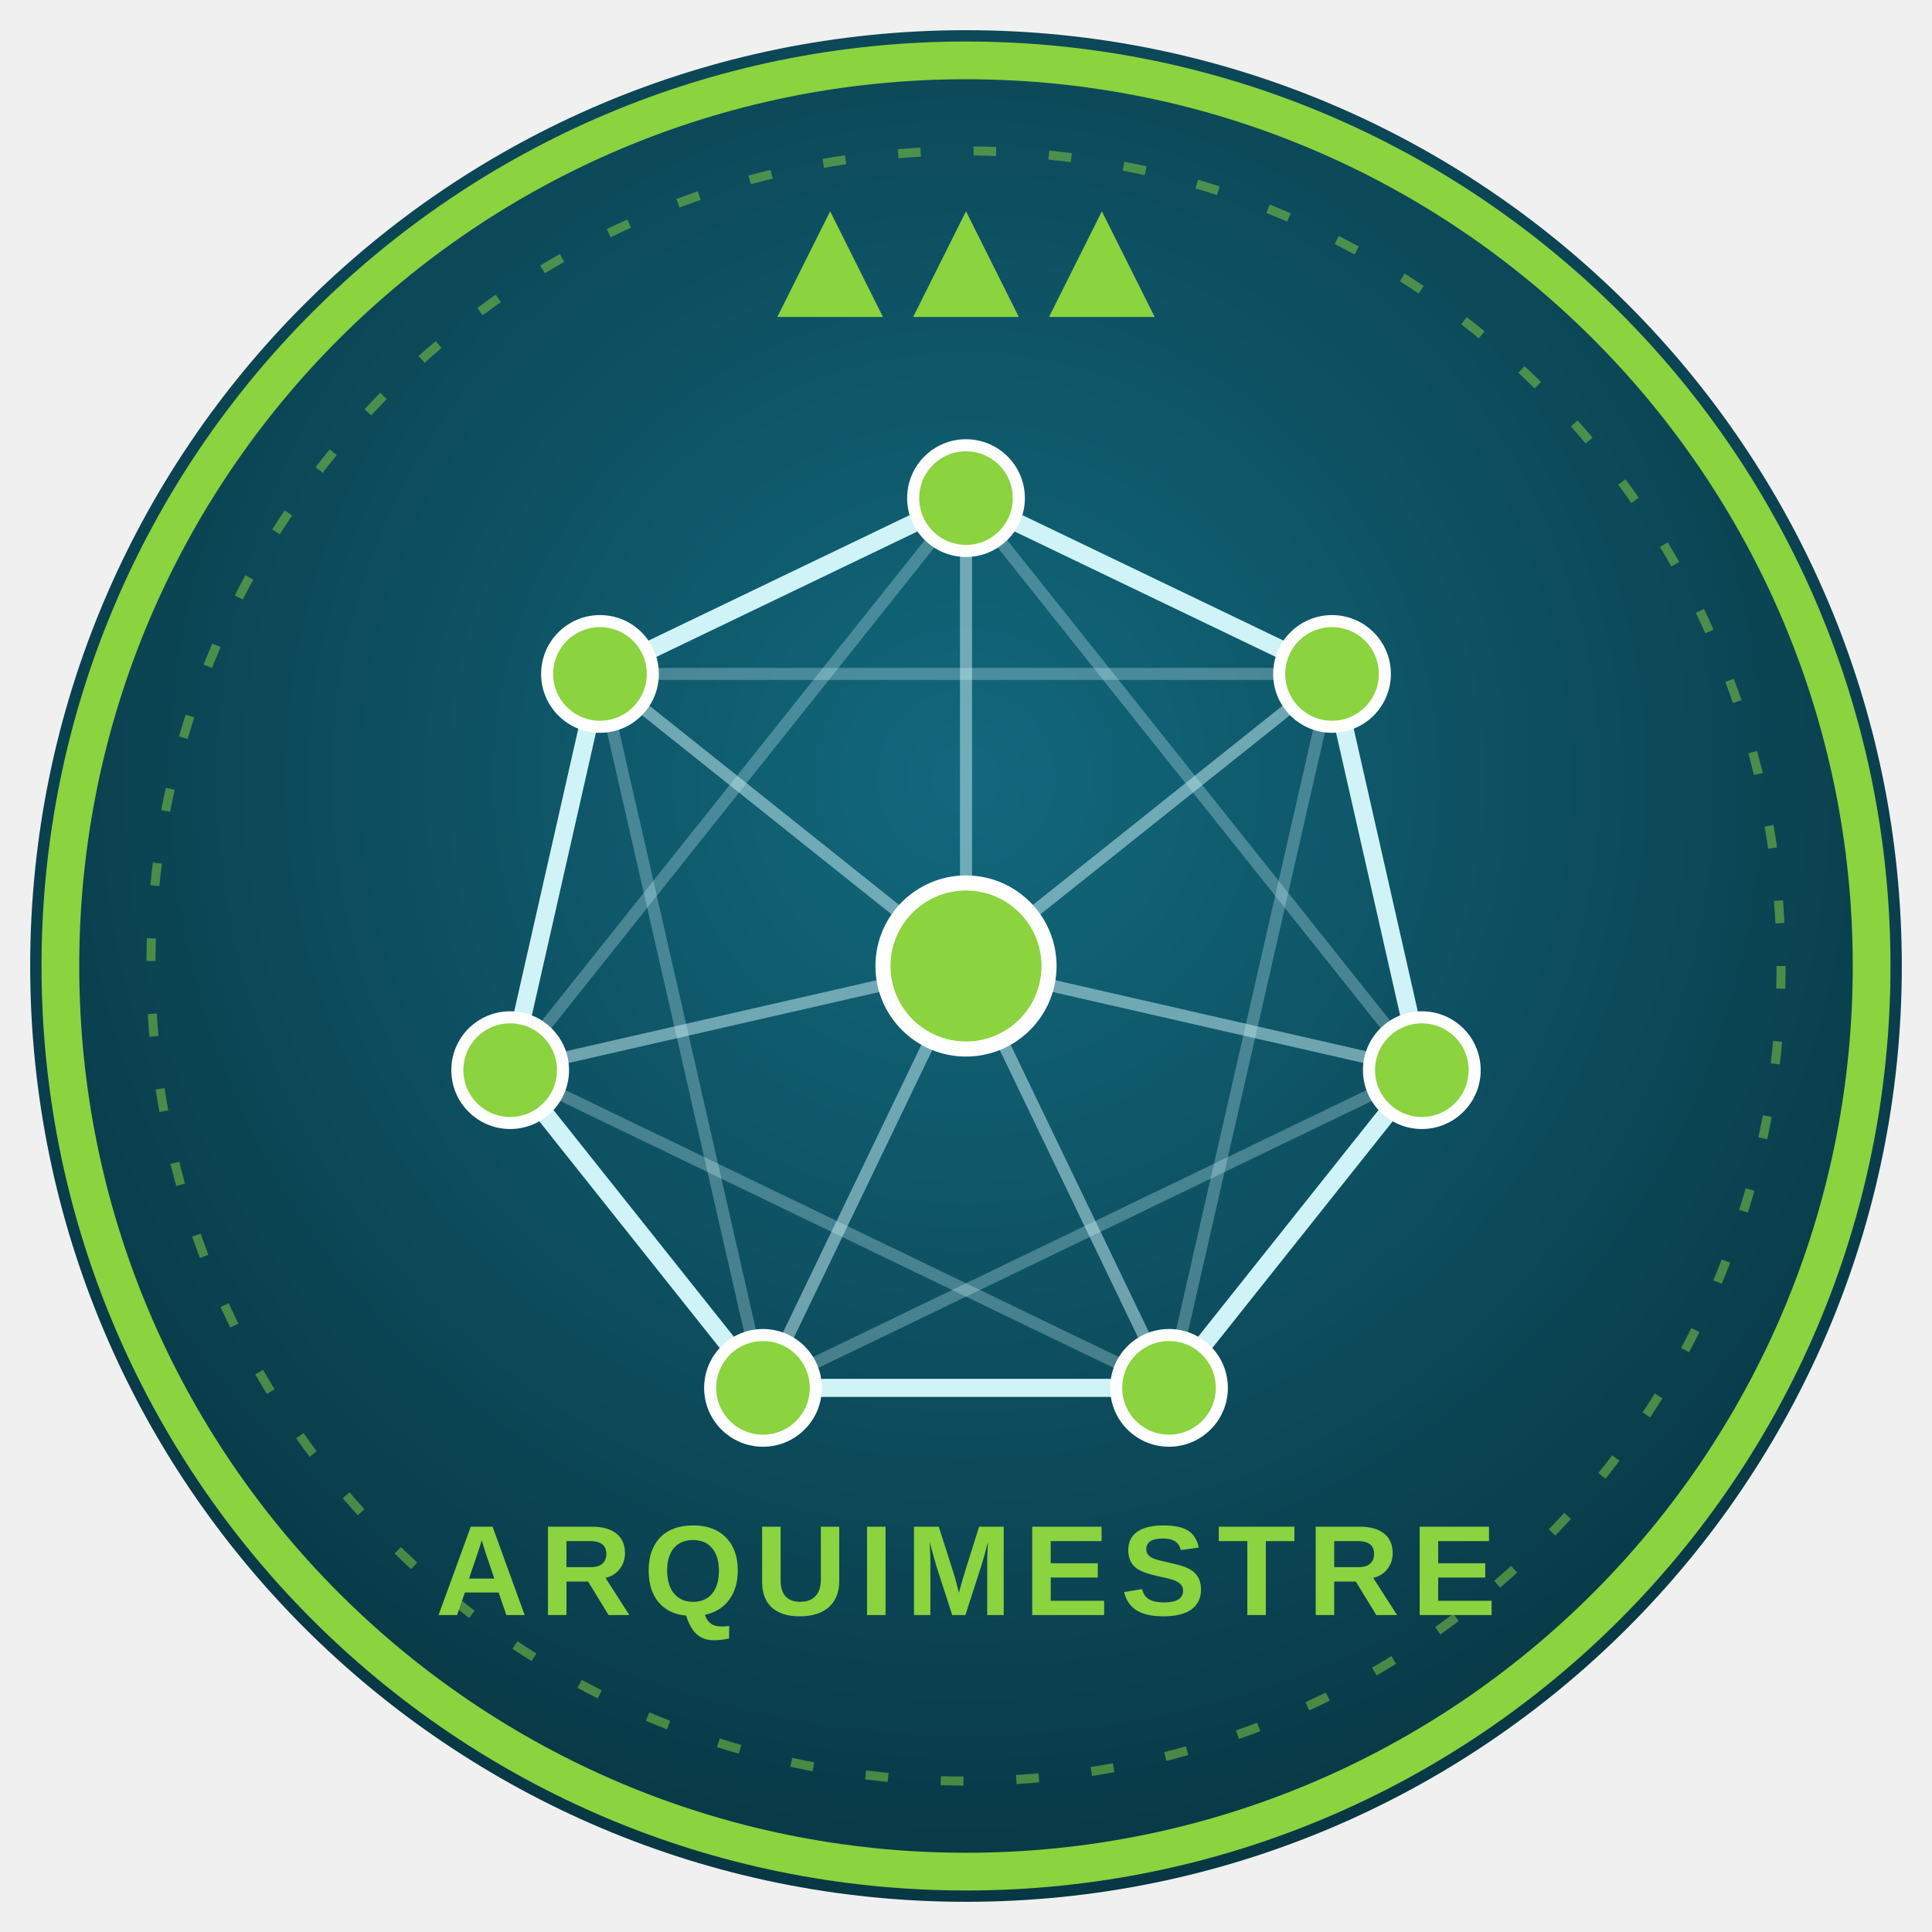
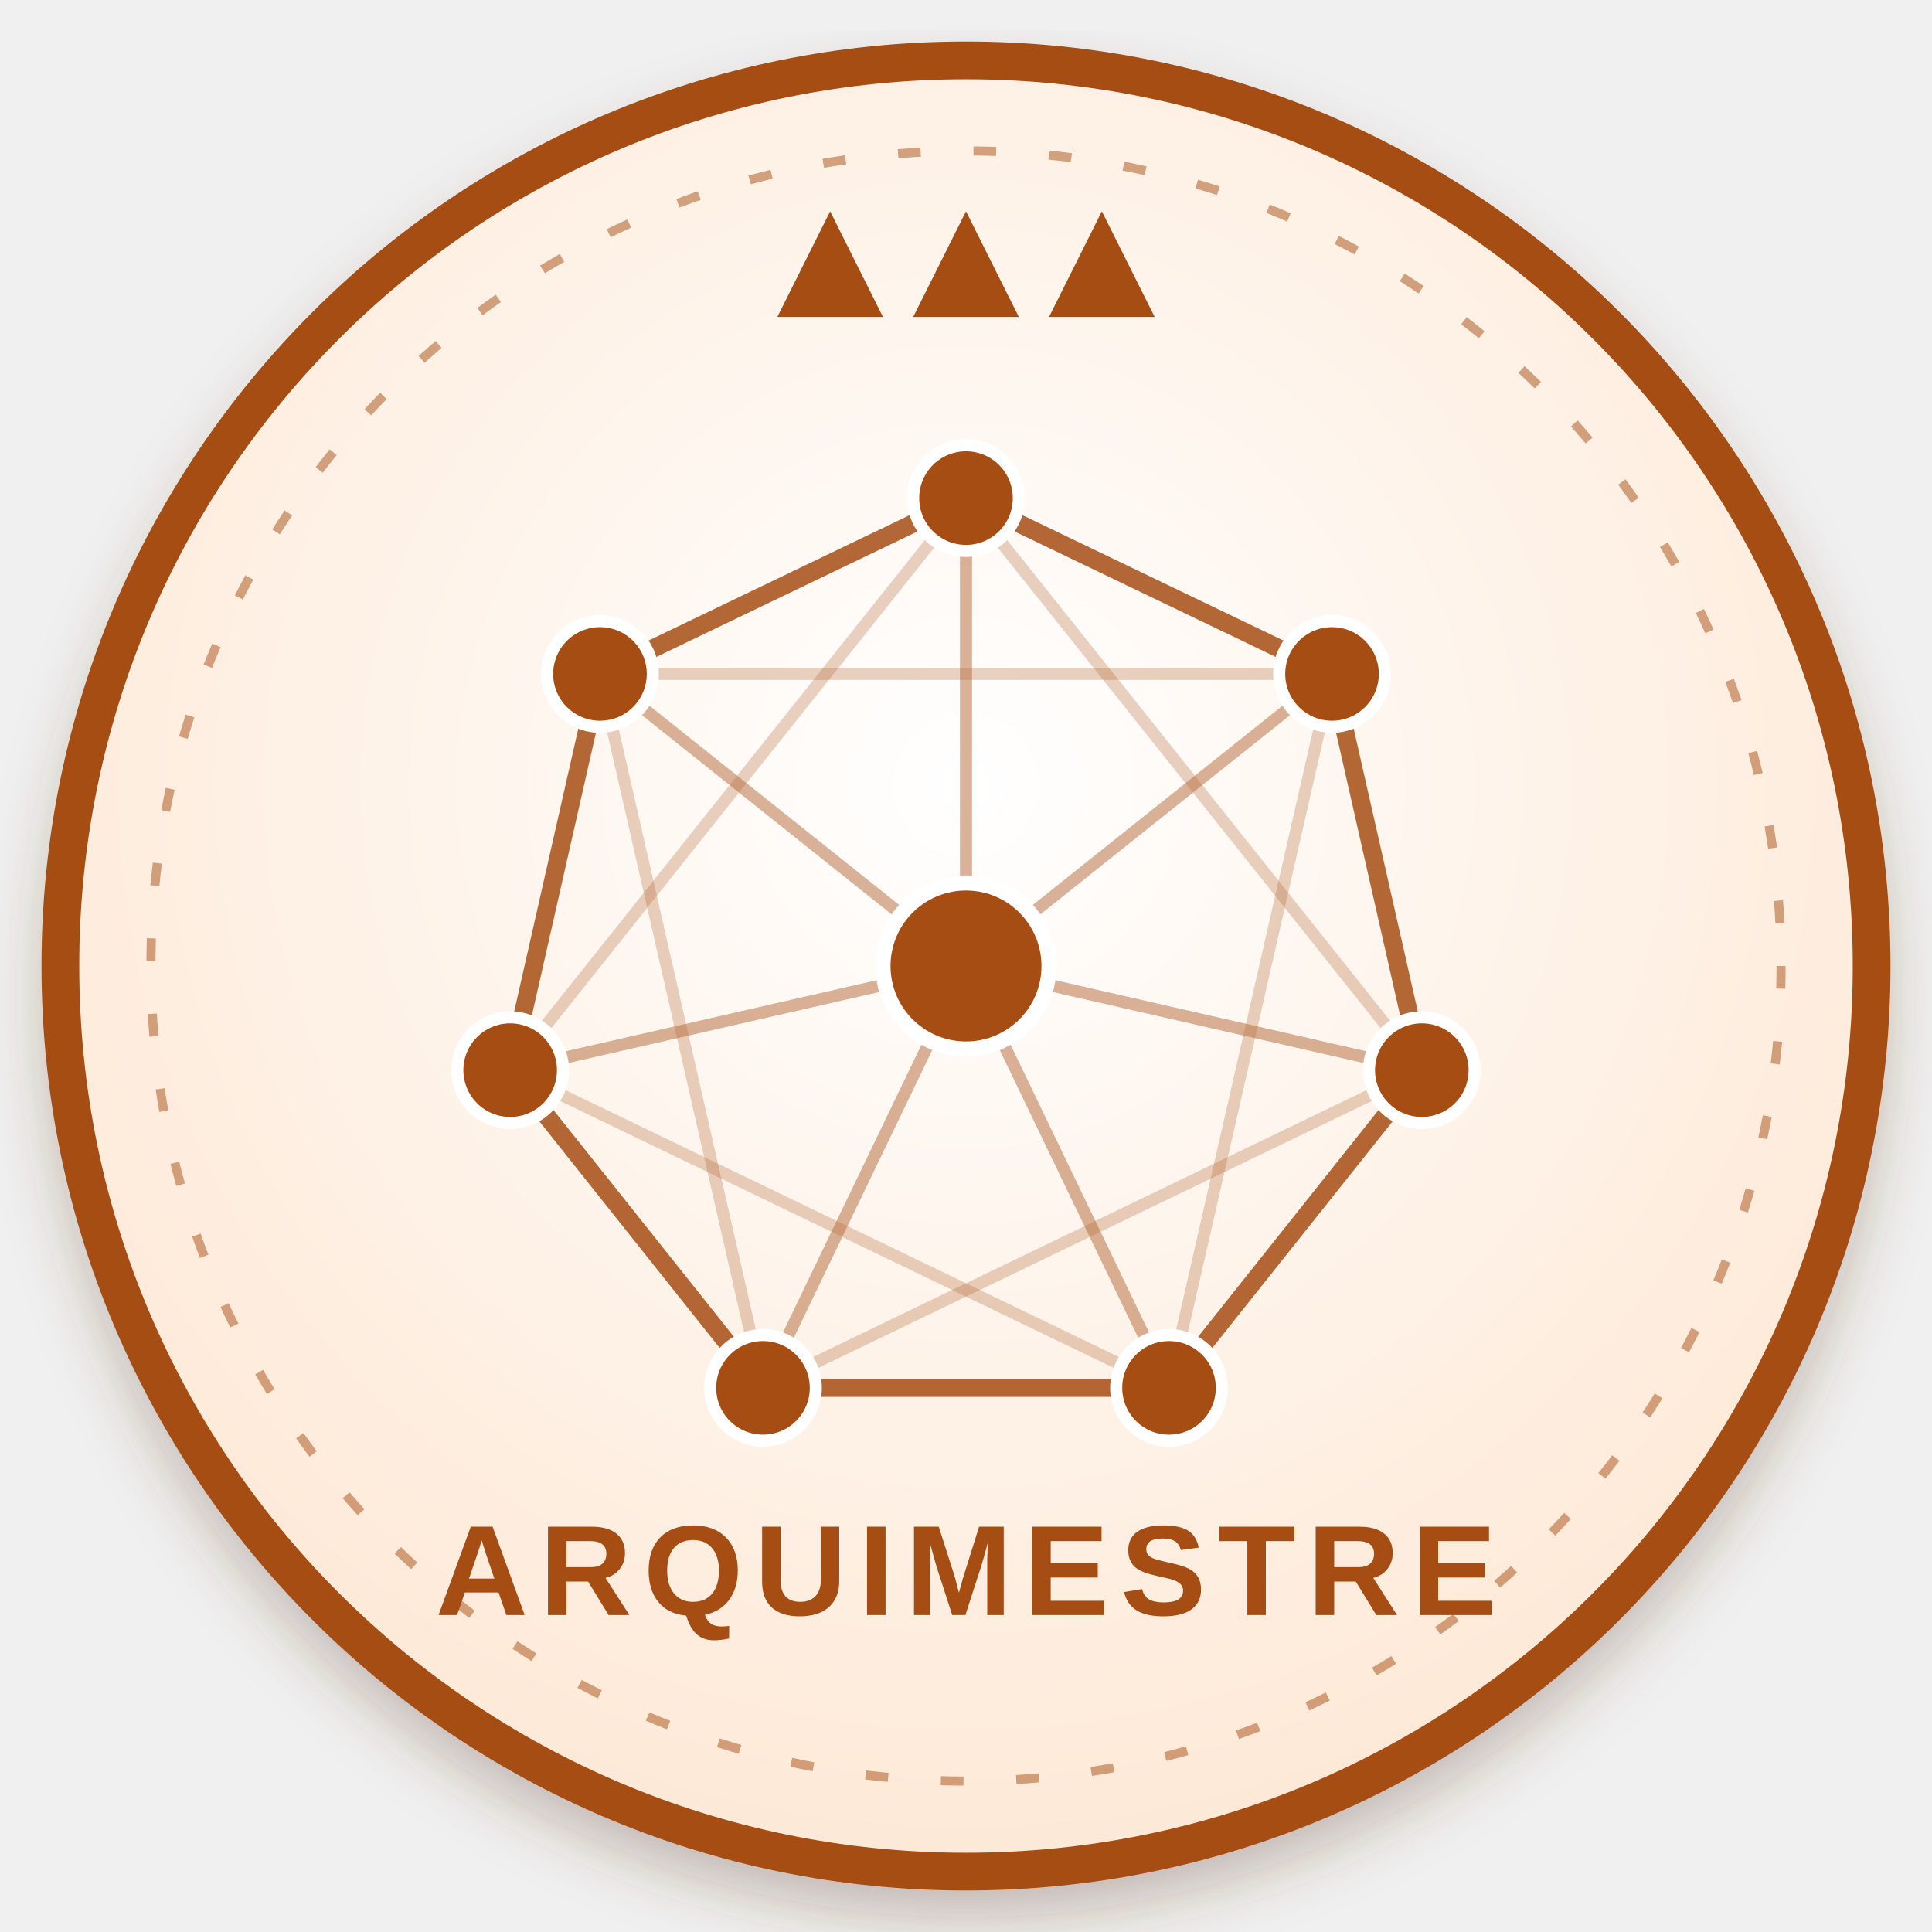
<svg xmlns="http://www.w3.org/2000/svg" viewBox="0 0 256 256" width="256" height="256" role="img" aria-label="Avatar Arquimestre">
  <defs>
    <radialGradient id="a5" cx=".5" cy=".4" r=".75">
-       <stop offset="0" stop-color="#12687D" />
-       <stop offset="1" stop-color="#062B36" />
+       <stop offset="0" stop-color="#ffffff" />
+       <stop offset="1" stop-color="#fde3cc" />
    </radialGradient>
+     <filter id="s5" x="-10%" y="-10%" width="120%" height="125%">
+       <feDropShadow dx="0" dy="4" stdDeviation="4" flood-color="#5c381a" flood-opacity=".3" />
+     </filter>
  </defs>
-   <circle cx="128" cy="128" r="124" fill="url(#a5)" />
-   <circle cx="128" cy="128" r="120" fill="none" stroke="#8BD33F" stroke-width="5" />
-   <circle cx="128" cy="128" r="108" fill="none" stroke="#8BD33F" stroke-width="1.2" opacity=".5" stroke-dasharray="3 7" />
-   <g stroke="#CFF3F7" stroke-width="2.4" stroke-linecap="round" fill="none">
+   <g filter="url(#s5)">
+     <circle cx="128" cy="128" r="122" fill="url(#a5)" />
+   </g>
+   <circle cx="128" cy="128" r="120" fill="none" stroke="#a64d14" stroke-width="5" />
+   <circle cx="128" cy="128" r="108" fill="none" stroke="#a64d14" stroke-width="1.2" opacity=".5" stroke-dasharray="3 7" />
+   <g stroke="#a64d14" stroke-width="2.4" stroke-linecap="round" fill="none" opacity=".85">
    <path d="M128.0 66.0L176.5 89.3" />
    <path d="M176.5 89.3L188.4 141.8" />
    <path d="M188.4 141.8L154.9 183.9" />
    <path d="M154.9 183.9L101.1 183.9" />
    <path d="M101.1 183.9L67.6 141.8" />
    <path d="M67.6 141.8L79.5 89.3" />
    <path d="M79.5 89.3L128.0 66.0" />
    <g stroke-width="1.6">
      <path d="M128 128L128.0 66.0" opacity=".5" />
      <path d="M128 128L176.5 89.3" opacity=".5" />
      <path d="M128 128L188.4 141.8" opacity=".5" />
      <path d="M128 128L154.9 183.9" opacity=".5" />
      <path d="M128 128L101.1 183.9" opacity=".5" />
      <path d="M128 128L67.6 141.8" opacity=".5" />
      <path d="M128 128L79.5 89.3" opacity=".5" />
      <path d="M128.0 66.0L188.4 141.8" opacity=".3" />
      <path d="M176.5 89.3L154.9 183.9" opacity=".3" />
      <path d="M188.4 141.8L101.1 183.9" opacity=".3" />
      <path d="M154.9 183.9L67.6 141.8" opacity=".3" />
      <path d="M101.1 183.9L79.5 89.3" opacity=".3" />
      <path d="M67.6 141.8L128.0 66.0" opacity=".3" />
      <path d="M79.5 89.3L176.5 89.3" opacity=".3" />
    </g>
  </g>
-   <circle cx="128.0" cy="66.0" r="7" fill="#8BD33F" stroke="#fff" stroke-width="1.6" />
-   <circle cx="176.5" cy="89.3" r="7" fill="#8BD33F" stroke="#fff" stroke-width="1.6" />
-   <circle cx="188.4" cy="141.8" r="7" fill="#8BD33F" stroke="#fff" stroke-width="1.6" />
-   <circle cx="154.9" cy="183.9" r="7" fill="#8BD33F" stroke="#fff" stroke-width="1.6" />
-   <circle cx="101.1" cy="183.9" r="7" fill="#8BD33F" stroke="#fff" stroke-width="1.6" />
-   <circle cx="67.6" cy="141.8" r="7" fill="#8BD33F" stroke="#fff" stroke-width="1.6" />
-   <circle cx="79.5" cy="89.3" r="7" fill="#8BD33F" stroke="#fff" stroke-width="1.6" />
-   <circle cx="128" cy="128" r="11" fill="#8BD33F" stroke="#fff" stroke-width="2" />
-   <path d="M110 28l-7 14h14z" fill="#8BD33F" />
-   <path d="M128 28l-7 14h14z" fill="#8BD33F" />
-   <path d="M146 28l-7 14h14z" fill="#8BD33F" />
-   <text x="128" y="214" text-anchor="middle" font-family="'Barlow Condensed',Arial,sans-serif" font-weight="700" font-size="17" fill="#8BD33F" letter-spacing="1.5">ARQUIMESTRE</text>
+   <circle cx="128.0" cy="66.0" r="7" fill="#a64d14" stroke="#fff" stroke-width="1.6" />
+   <circle cx="176.5" cy="89.3" r="7" fill="#a64d14" stroke="#fff" stroke-width="1.6" />
+   <circle cx="188.4" cy="141.8" r="7" fill="#a64d14" stroke="#fff" stroke-width="1.6" />
+   <circle cx="154.9" cy="183.9" r="7" fill="#a64d14" stroke="#fff" stroke-width="1.6" />
+   <circle cx="101.1" cy="183.9" r="7" fill="#a64d14" stroke="#fff" stroke-width="1.6" />
+   <circle cx="67.6" cy="141.8" r="7" fill="#a64d14" stroke="#fff" stroke-width="1.6" />
+   <circle cx="79.5" cy="89.3" r="7" fill="#a64d14" stroke="#fff" stroke-width="1.6" />
+   <circle cx="128" cy="128" r="11" fill="#a64d14" stroke="#fff" stroke-width="2" />
+   <path d="M110 28l-7 14h14z" fill="#a64d14" />
+   <path d="M128 28l-7 14h14z" fill="#a64d14" />
+   <path d="M146 28l-7 14h14z" fill="#a64d14" />
+   <text x="128" y="214" text-anchor="middle" font-family="'Barlow Condensed',Arial,sans-serif" font-weight="700" font-size="17" fill="#a64d14" letter-spacing="1.5">ARQUIMESTRE</text>
</svg>
